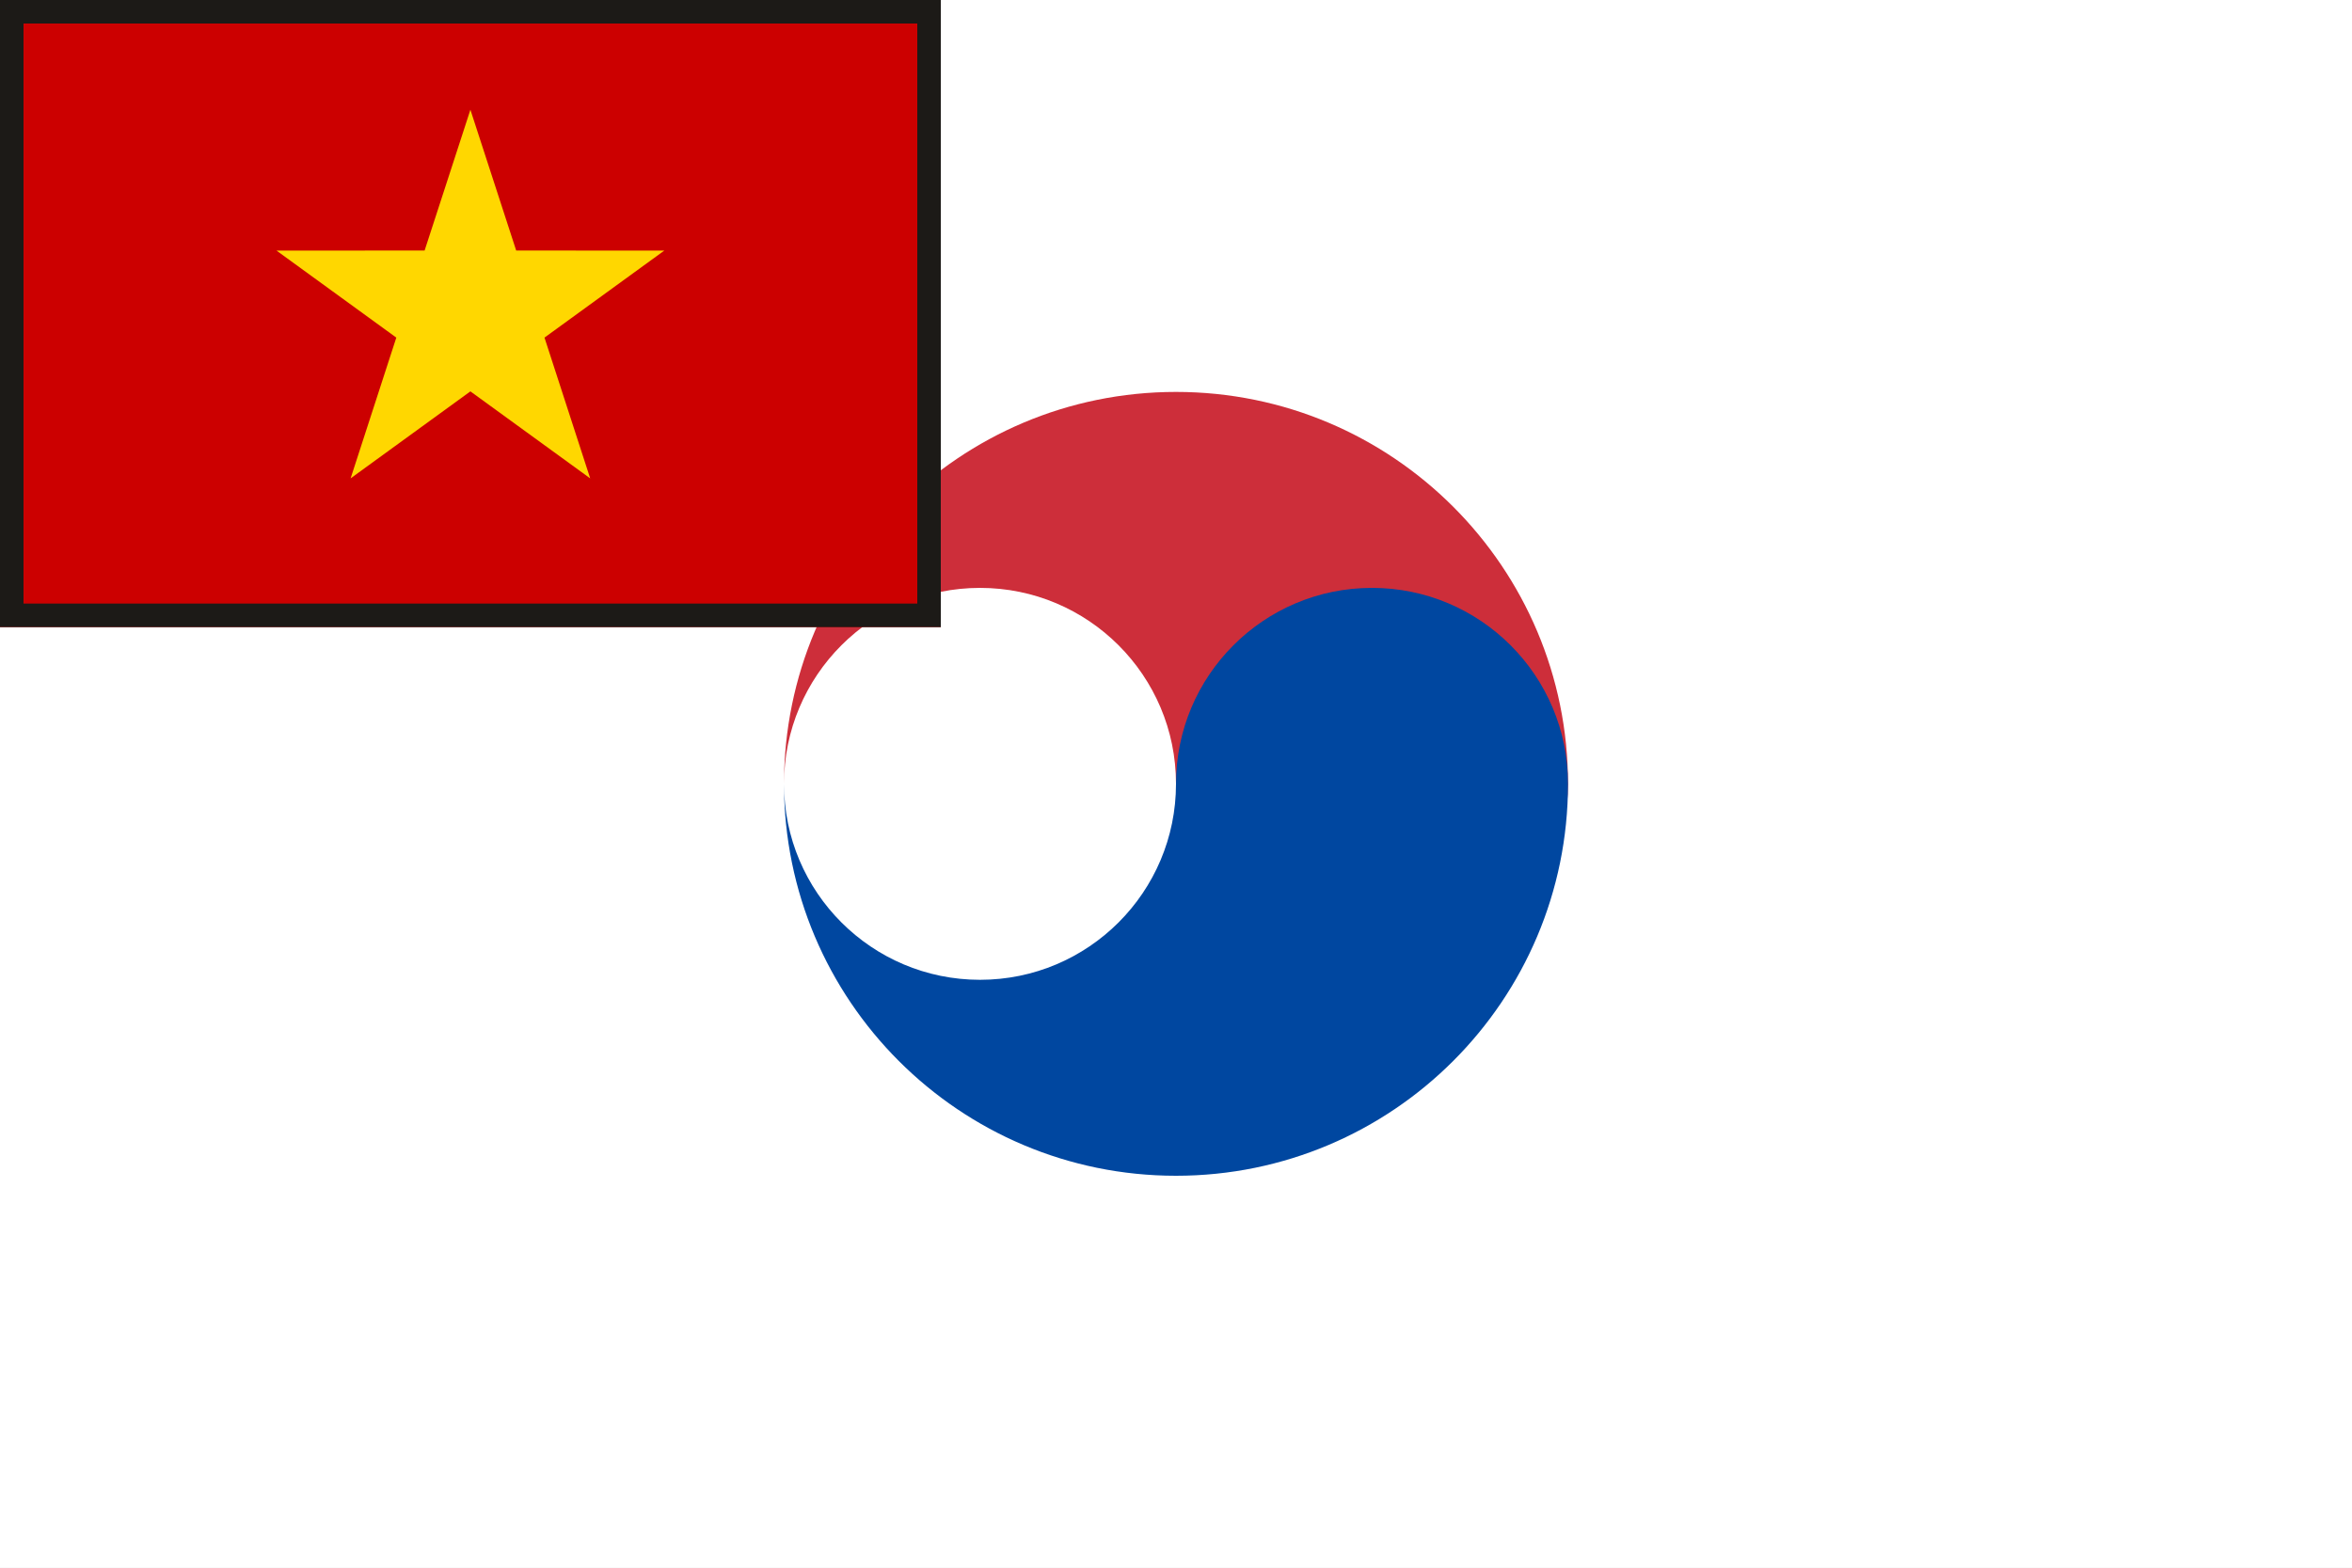
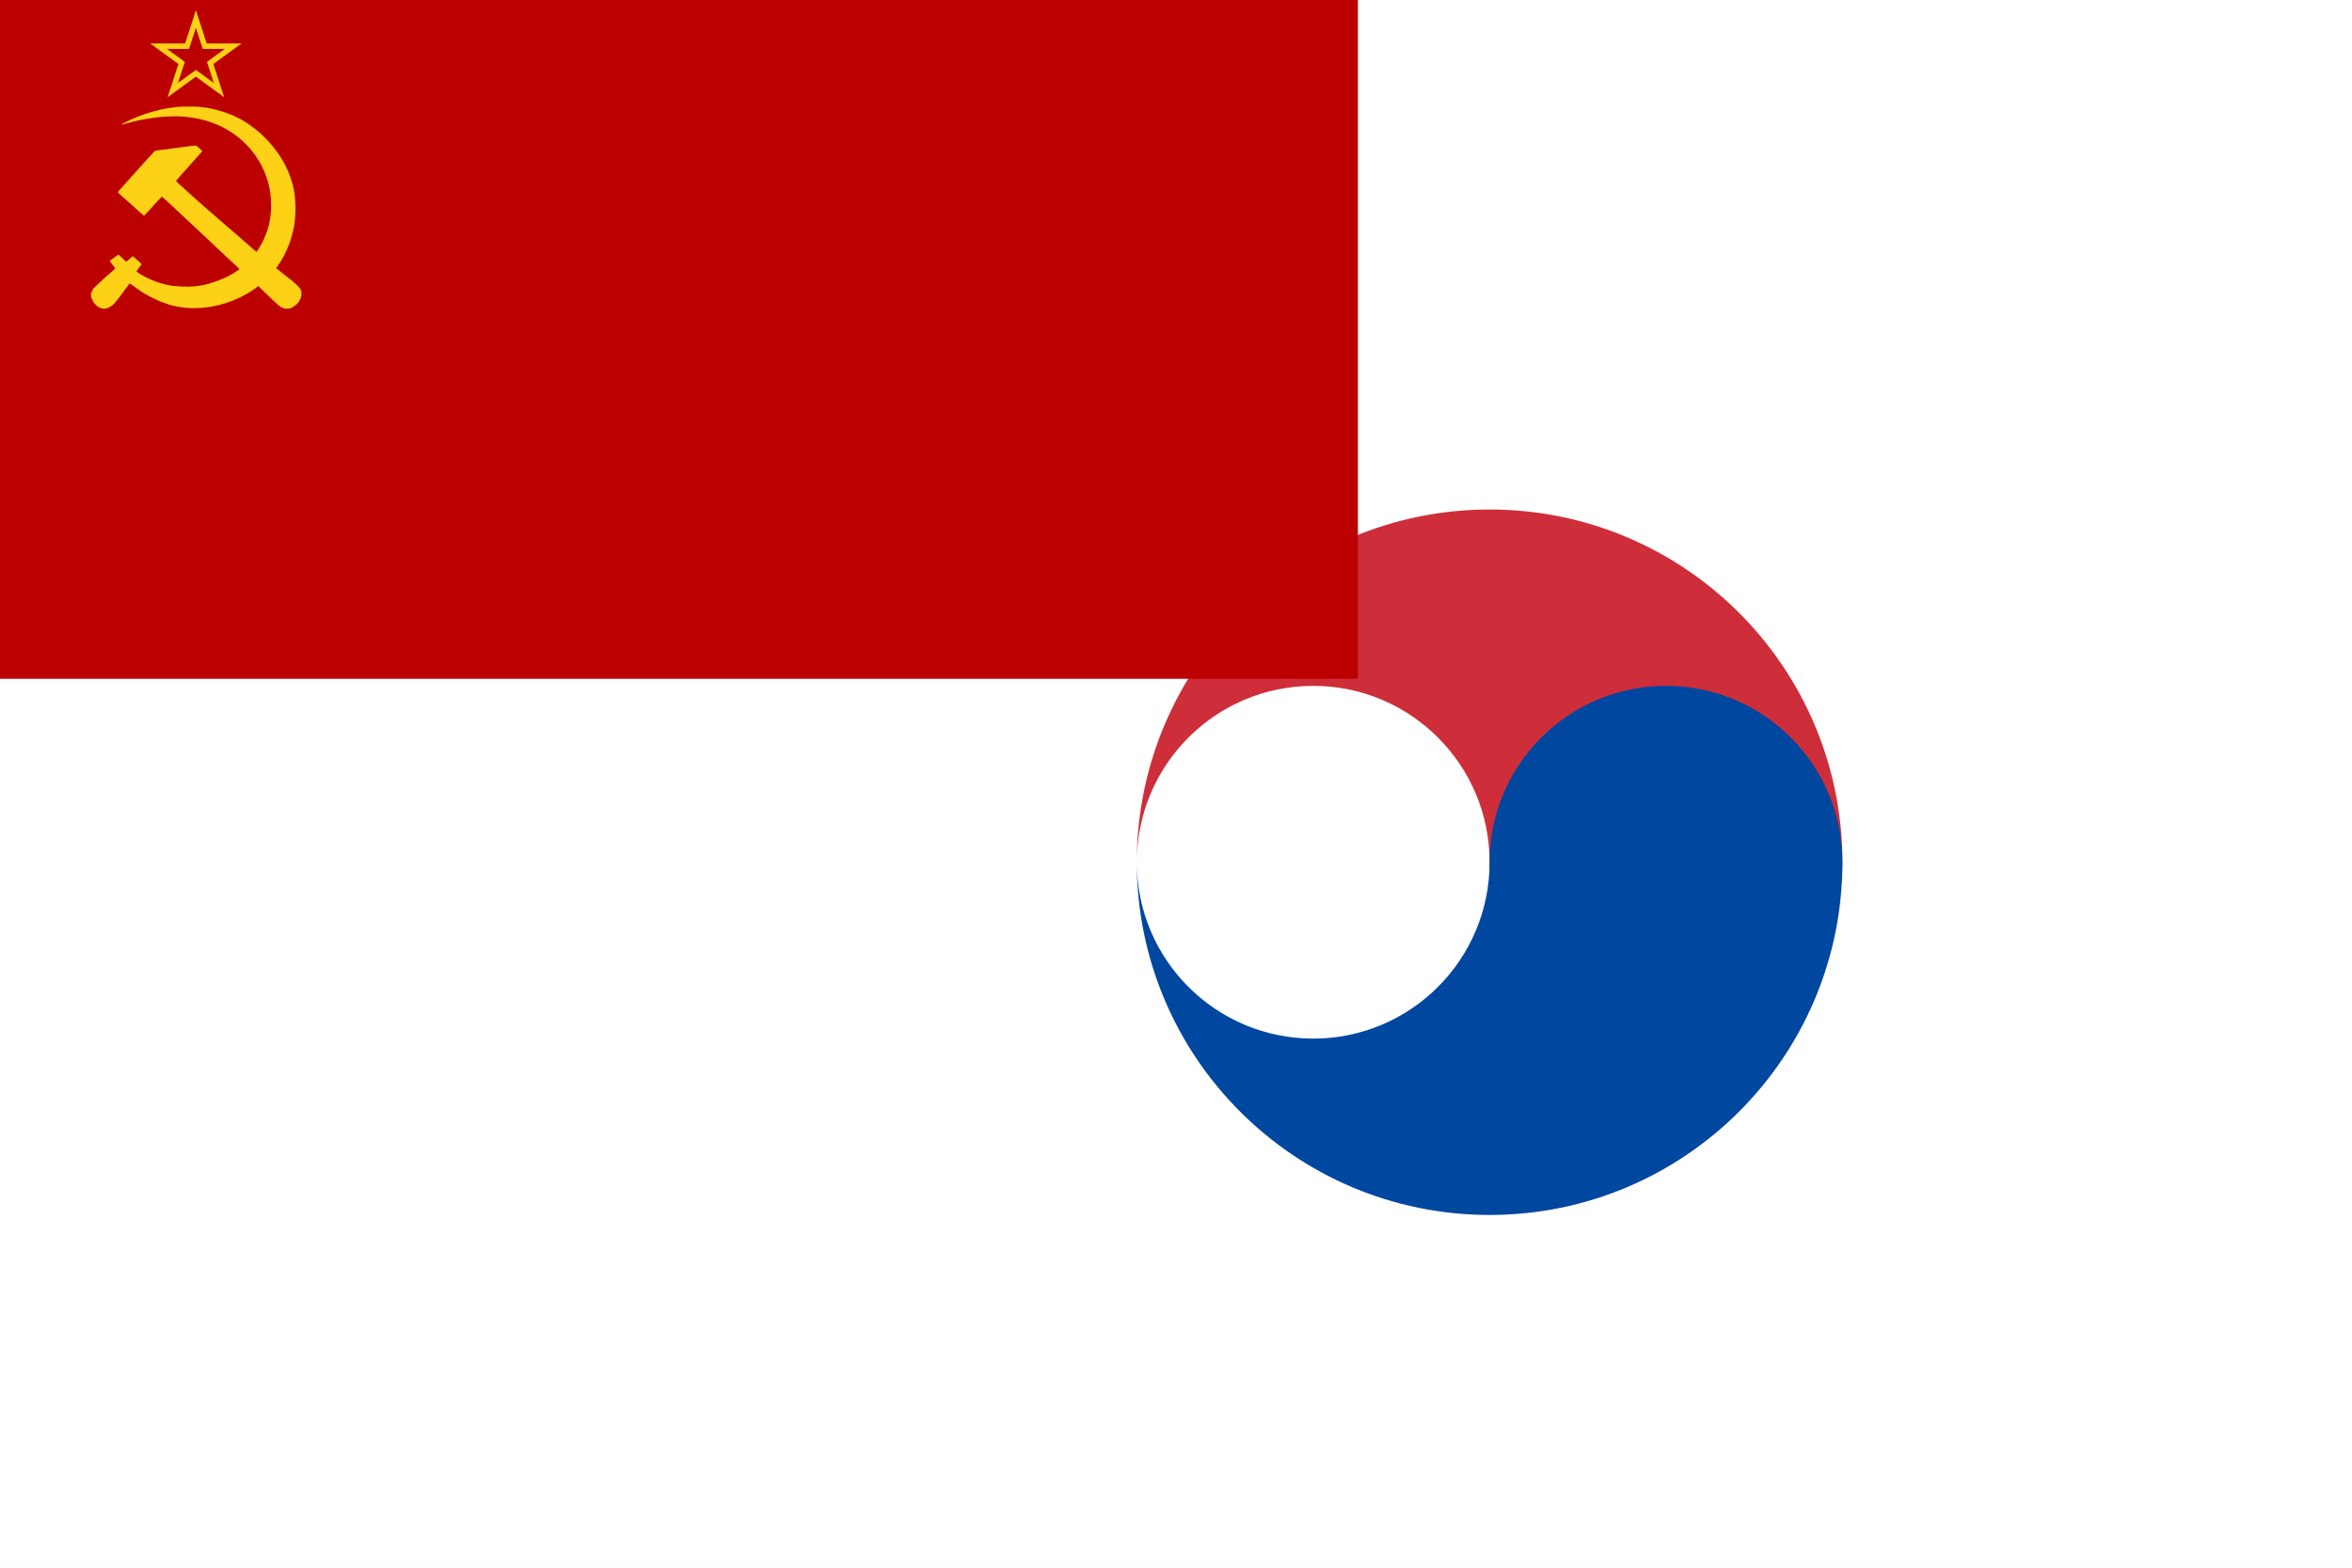
<svg xmlns="http://www.w3.org/2000/svg" width="300" height="200" viewBox="0 0 300 200">
  <rect width="300" height="200" fill="#ffffff" />
-   <path d="M100,100 a50,50 0 0,1 100,0 a25,25 0 0,1 -50,0 a25,25 0 0,0 -50,0" fill="#cd2e3a" />
-   <path d="M100,100 a50,50 0 0,0 100,0 a25,25 0 0,0 -50,0 a25,25 0 0,1 -50,0" fill="#0047a0" />
-   <rect width="120" height="80" fill="#cc0000" />
-   <polygon points="60.00,14.00 65.84,31.96 84.73,31.97 69.45,43.07 75.28,61.03 60.00,49.93 44.72,61.03 50.55,43.07 35.27,31.97 54.16,31.96" fill="#ffd700" />
-   <rect x="1.5" y="1.5" width="117" height="77" fill="none" stroke="#1c1a17" stroke-width="3" />
+   <path d="M145,110 a45,45 0 0,1 90,0 a22.5,22.5 0 0,1 -45,0 a22.5,22.5 0 0,0 -45,0" fill="#cd2e3a" />
+   <path d="M145,110 a45,45 0 0,0 90,0 a22.5,22.5 0 0,0 -45,0 a22.5,22.5 0 0,1 -45,0" fill="#0047a0" />
+   <svg viewBox="0 0 1000.0 500.0" id="svg4" preserveAspectRatio="xMidYMid meet" version="1.1" xml:space="preserve" x="0.000" y="0.000" width="173.205" height="86.603">
+     <defs id="defs4" />
+     <rect width="1000" height="500" ry="0" rx="0" fill="#bc0000" id="rect1" />
+     <g id="g4" transform="matrix(0.9785763,0,0,0.9788714,-21.09851,-3.937907)">
+       <path d="m 168.978,24.988 5.143,15.829 h 16.644 l -13.466,9.783 5.143,15.829 -13.465,-9.783 -13.465,9.783 5.143,-15.829 -13.466,-9.783 h 16.644 z" fill="none" stroke="#fcd116" stroke-width="8.2" id="path3" />
+       <path d="m 168.978,24.988 5.143,15.829 h 16.644 l -13.466,9.783 5.143,15.829 -13.465,-9.783 -13.465,9.783 5.143,-15.829 -13.466,-9.783 h 16.644 z" fill="#bc0000" id="path4" />
+     </g>
+     <path d="m 134.193,78.559 c -1.251,0.049 -2.367,0.108 -2.48,0.132 -0.113,0.024 -0.881,0.106 -1.707,0.184 -2.04,0.192 -4.252,0.488 -7.825,1.047 -1.707,0.267 -2.2,0.373 -4.751,1.02 -5.307,1.346 -7.371,1.919 -9.098,2.526 -0.51,0.179 -1.604,0.557 -2.43,0.84 -1.454,0.497 -3.053,1.071 -4.646,1.666 -1.294,0.484 -5.414,2.33 -7.406,3.319 -1.916,0.951 -4.249,2.207 -4.432,2.386 -0.161,0.157 -0.03,0.202 0.328,0.114 0.89,-0.22 4.165,-1.083 5.187,-1.367 5.463,-1.517 9.217,-2.288 16.488,-3.384 0.634,-0.096 1.656,-0.252 2.271,-0.348 0.962,-0.15 2.45,-0.333 4.856,-0.597 3.079,-0.339 11.255,-0.534 14.576,-0.349 1.769,0.099 4.768,0.395 6.487,0.64 0.807,0.115 1.829,0.257 2.271,0.316 0.442,0.059 1.306,0.201 1.921,0.316 0.615,0.115 1.542,0.288 2.061,0.384 0.973,0.181 4.4,1.019 5.449,1.334 3.466,1.039 6.882,2.294 9.606,3.531 0.576,0.262 1.284,0.579 1.572,0.704 1.889,0.823 6.604,3.519 8.758,5.008 0.34,0.235 0.72,0.491 0.844,0.568 1.173,0.732 4.485,3.387 6.451,5.173 1.078,0.979 4.581,4.536 5.474,5.559 0.762,0.873 2.761,3.451 3.723,4.805 1.633,2.296 3.281,4.926 4.482,7.154 0.607,1.126 2.22,4.483 2.441,5.083 0.086,0.233 0.361,0.928 0.61,1.545 0.442,1.093 1.462,3.961 1.832,5.152 0.284,0.914 0.94,3.401 1.09,4.129 0.236,1.146 0.683,3.934 0.835,5.203 0.081,0.675 0.208,1.642 0.283,2.15 0.177,1.198 0.266,3.08 0.32,6.758 0.036,2.465 0.025,3.163 -0.067,4.033 -0.061,0.579 -0.128,1.305 -0.149,1.613 -0.046,0.679 -0.334,3.008 -0.567,4.599 -0.254,1.728 -0.625,3.522 -0.984,4.756 -0.176,0.603 -0.455,1.589 -0.621,2.19 -0.509,1.848 -1.692,4.986 -2.819,7.481 -1.323,2.928 -2.112,4.399 -3.692,6.888 -1.075,1.692 -1.749,2.669 -1.842,2.669 -0.093,0 -1.202,-0.906 -2.327,-1.902 -0.497,-0.439 -1.355,-1.184 -1.908,-1.655 -0.553,-0.471 -1.53,-1.327 -2.171,-1.902 -1.638,-1.47 -3.747,-3.322 -5.595,-4.913 -3.323,-2.86 -3.824,-3.292 -4.651,-4.007 -0.469,-0.405 -1.429,-1.226 -2.134,-1.824 -1.176,-0.997 -6.601,-5.738 -8.172,-7.142 -0.365,-0.326 -1.198,-1.042 -1.851,-1.592 -0.653,-0.549 -1.534,-1.31 -1.957,-1.691 -0.423,-0.381 -1.286,-1.134 -1.917,-1.674 -0.631,-0.54 -1.621,-1.393 -2.2,-1.896 -0.579,-0.503 -1.461,-1.26 -1.961,-1.683 -1.325,-1.122 -4.681,-4.077 -6.245,-5.499 -0.745,-0.677 -1.704,-1.545 -2.131,-1.929 -0.427,-0.383 -1.371,-1.235 -2.099,-1.894 -0.728,-0.658 -1.718,-1.543 -2.201,-1.966 -0.483,-0.423 -1.361,-1.222 -1.952,-1.775 -0.591,-0.553 -1.44,-1.327 -1.886,-1.72 -3.235,-2.847 -5.947,-5.375 -5.947,-5.542 0,-0.032 0.7,-0.851 1.554,-1.818 0.855,-0.968 1.68,-1.906 1.834,-2.084 0.154,-0.179 0.927,-1.05 1.718,-1.935 1.433,-1.604 2.575,-2.888 5.013,-5.636 1.891,-2.132 2.797,-3.149 3.193,-3.583 0.194,-0.213 0.837,-0.94 1.429,-1.615 0.592,-0.675 1.234,-1.402 1.429,-1.615 0.194,-0.213 0.667,-0.747 1.052,-1.187 0.384,-0.44 0.916,-1.038 1.181,-1.33 0.547,-0.601 1.019,-1.186 1.019,-1.264 0,-0.058 -1.377,-1.306 -2.303,-2.086 -0.328,-0.276 -0.989,-0.836 -1.469,-1.243 -0.48,-0.407 -0.922,-0.741 -0.981,-0.742 -0.059,0 -0.483,0.046 -0.943,0.106 -0.46,0.06 -1.26,0.153 -1.779,0.207 -1.609,0.169 -2.228,0.243 -3.528,0.421 -1.938,0.265 -4.921,0.661 -5.31,0.705 -0.192,0.021 -0.931,0.117 -1.642,0.212 -2.276,0.305 -2.821,0.376 -3.214,0.417 -0.211,0.022 -0.824,0.102 -1.362,0.176 -3.065,0.426 -4.727,0.651 -5.659,0.768 -0.576,0.072 -1.378,0.182 -1.782,0.243 -1.009,0.154 -2.715,0.367 -3.388,0.423 -0.307,0.026 -0.779,0.095 -1.048,0.155 -0.476,0.105 -0.504,0.123 -1.077,0.714 -0.708,0.729 -3.12,3.37 -6.546,7.167 -1.414,1.567 -4.178,4.643 -4.502,5.011 -0.137,0.155 -0.875,0.976 -1.642,1.825 -0.766,0.849 -1.787,1.985 -2.267,2.525 -0.48,0.54 -1.331,1.487 -1.892,2.104 -0.56,0.617 -1.441,1.599 -1.956,2.182 -0.516,0.583 -1.362,1.53 -1.881,2.104 -0.519,0.575 -1.289,1.437 -1.712,1.916 -0.422,0.479 -1.21,1.363 -1.751,1.964 -1.819,2.023 -2.615,2.963 -2.615,3.087 0,0.127 1.159,1.222 3.427,3.237 0.713,0.633 2.552,2.276 4.087,3.649 5.116,4.579 6.84,6.118 8.555,7.638 0.936,0.829 1.92,1.707 2.188,1.95 0.713,0.648 0.928,0.799 1.107,0.773 0.151,-0.022 1.3,-1.228 3.726,-3.913 1.976,-2.186 5.059,-5.575 6.704,-7.367 1.357,-1.479 2.561,-2.736 2.618,-2.736 0.146,0 5.1,4.462 7.827,7.049 0.366,0.347 1.23,1.152 1.92,1.789 1.362,1.256 3.285,3.057 4.229,3.959 0.327,0.312 1.286,1.214 2.131,2.003 0.845,0.79 1.899,1.784 2.34,2.208 0.722,0.694 3.56,3.346 8.033,7.506 0.871,0.81 2.19,2.041 2.93,2.736 0.741,0.694 1.619,1.513 1.951,1.818 0.642,0.59 3.464,3.252 4.691,4.425 0.404,0.386 1.472,1.396 2.374,2.244 0.902,0.848 2.224,2.095 2.937,2.77 0.713,0.675 1.955,1.843 2.76,2.595 2.888,2.701 3.571,3.343 4.331,4.068 1.027,0.98 2.416,2.275 3.315,3.09 0.402,0.365 1.315,1.215 2.029,1.89 0.714,0.675 1.792,1.682 2.395,2.238 l 1.097,1.011 -0.472,0.344 c -1.717,1.251 -3.963,2.687 -5.816,3.717 -2.161,1.202 -3.09,1.68 -4.192,2.158 -0.519,0.225 -1.434,0.63 -2.034,0.9 -0.6,0.27 -1.763,0.751 -2.585,1.067 -5.918,2.282 -10.555,3.547 -15.187,4.142 -0.922,0.118 -1.897,0.244 -2.166,0.278 -2.117,0.271 -7.389,0.421 -9.948,0.283 -2.115,-0.114 -5.728,-0.405 -6.679,-0.538 -1.657,-0.231 -3.357,-0.543 -4.96,-0.91 -0.922,-0.211 -1.834,-0.419 -2.026,-0.462 -0.824,-0.184 -3.531,-1.006 -5.038,-1.53 -2.013,-0.7 -5.538,-2.201 -7.503,-3.193 -1.002,-0.506 -4.066,-2.215 -4.738,-2.642 -0.939,-0.597 -2.188,-1.495 -2.425,-1.743 l -0.198,-0.208 0.755,-1.129 c 0.415,-0.621 0.959,-1.371 1.208,-1.666 0.826,-0.98 1.555,-1.909 1.667,-2.126 0.061,-0.118 0.093,-0.282 0.073,-0.365 -0.076,-0.303 -1.63,-1.778 -4.562,-4.328 -1.542,-1.342 -1.766,-1.502 -2.004,-1.439 -0.082,0.022 -0.448,0.313 -0.813,0.647 -0.365,0.334 -1.167,1.05 -1.782,1.592 -0.615,0.542 -1.296,1.153 -1.514,1.358 -0.218,0.205 -0.438,0.373 -0.489,0.373 -0.11,0 -1.438,-1.202 -3.376,-3.054 -2.53,-2.419 -2.356,-2.29 -2.761,-2.052 -0.152,0.089 -1.07,0.764 -2.041,1.5 -0.971,0.736 -2.158,1.611 -2.639,1.944 -0.886,0.615 -1.397,1.053 -1.397,1.198 0,0.044 0.543,0.758 1.207,1.588 1.308,1.634 2.843,3.703 2.844,3.834 9e-4,0.083 -1.844,1.8 -2.478,2.306 -0.33,0.263 -0.68,0.564 -3.006,2.584 -2.12,1.841 -5.709,5.148 -7.964,7.339 -0.576,0.56 -1.281,1.223 -1.565,1.473 -1.102,0.97 -1.696,1.862 -2.444,3.67 -0.384,0.928 -0.457,1.402 -0.399,2.583 0.057,1.158 0.271,1.861 1.023,3.363 1.167,2.331 2.576,3.894 4.635,5.143 1.636,0.992 3.434,1.361 5.162,1.058 1.844,-0.323 4.442,-1.767 5.89,-3.273 0.78,-0.812 2.163,-2.447 3.104,-3.671 0.475,-0.617 1.278,-1.659 1.784,-2.315 0.507,-0.656 1.195,-1.584 1.53,-2.062 1.252,-1.789 5.005,-6.808 5.272,-7.051 0.194,-0.176 0.362,-0.098 1.194,0.555 1.07,0.839 5.524,4.023 6.777,4.845 2.129,1.396 2.894,1.875 3.808,2.381 0.5,0.277 1.474,0.82 2.166,1.206 1.939,1.083 6.969,3.498 8.836,4.243 1.266,0.505 4.437,1.626 5.975,2.112 2.202,0.696 1.717,0.57 5.135,1.337 0.596,0.134 1.507,0.308 2.026,0.387 0.519,0.079 1.43,0.221 2.026,0.316 0.596,0.095 1.319,0.193 1.607,0.218 0.288,0.025 0.854,0.089 1.258,0.142 0.728,0.095 1.749,0.171 4.297,0.318 2.425,0.14 8.297,-0.111 10.681,-0.457 0.389,-0.057 1.334,-0.184 2.1,-0.284 0.766,-0.1 1.599,-0.225 1.851,-0.278 0.252,-0.053 1.103,-0.211 1.891,-0.351 3.097,-0.552 6.509,-1.418 9.397,-2.385 3.864,-1.295 6.326,-2.264 9.397,-3.699 3.363,-1.572 5.903,-2.969 9.012,-4.958 1.887,-1.206 2.259,-1.465 4.178,-2.899 0.665,-0.497 1.237,-0.894 1.271,-0.881 0.146,0.052 3.207,3.002 6.359,6.129 7.929,7.866 9.791,9.394 12.435,10.203 0.663,0.203 0.844,0.228 1.897,0.26 1.242,0.038 2.192,-0.068 2.944,-0.328 0.601,-0.208 1.571,-0.727 2.459,-1.317 2.716,-1.802 4.281,-3.792 5.175,-6.574 0.385,-1.2 0.48,-1.982 0.414,-3.406 -0.053,-1.146 -0.188,-1.671 -0.668,-2.594 -0.946,-1.821 -3.412,-4.155 -8.973,-8.488 -5.265,-4.103 -8.98,-7.047 -8.987,-7.12 0,-0.024 0.434,-0.649 0.97,-1.389 1.486,-2.051 2.886,-4.275 4.07,-6.465 0.334,-0.617 0.758,-1.391 0.943,-1.718 0.335,-0.594 0.72,-1.391 1.222,-2.525 0.145,-0.328 0.475,-1.069 0.733,-1.647 0.752,-1.685 1.902,-4.6 2.338,-5.928 0.652,-1.985 1.804,-6.007 2.099,-7.33 0.415,-1.859 0.792,-3.665 0.908,-4.349 0.182,-1.068 0.473,-3.458 0.561,-4.594 0.04,-0.521 0.119,-1.357 0.175,-1.859 0.174,-1.561 0.263,-4.407 0.219,-7.084 -0.129,-8.043 -1.048,-14.036 -3.109,-20.278 -0.705,-2.135 -1.667,-4.782 -2.164,-5.955 -0.561,-1.323 -1.962,-4.238 -2.723,-5.666 -0.847,-1.589 -1.129,-2.073 -2.723,-4.674 -1.869,-3.05 -5.553,-7.954 -8.153,-10.854 -1.445,-1.611 -5.025,-5.253 -6.36,-6.471 -1.948,-1.776 -4.942,-4.215 -7.231,-5.889 -3.469,-2.538 -6.548,-4.406 -10.317,-6.259 -2.613,-1.284 -2.659,-1.306 -4.711,-2.159 -1.352,-0.562 -2.042,-0.817 -4.779,-1.762 -1.662,-0.574 -4.347,-1.396 -5.275,-1.615 -0.365,-0.086 -1.245,-0.308 -1.956,-0.493 -0.711,-0.185 -1.528,-0.386 -1.816,-0.445 -0.939,-0.194 -3.514,-0.661 -4.087,-0.741 -2.369,-0.33 -3.976,-0.524 -5.659,-0.682 -1.812,-0.171 -2.254,-0.185 -6.008,-0.201 -2.364,-0.01 -5,0.02 -6.327,0.072" stroke="none" fill="#000000" fill-rule="evenodd" id="path1" style="stroke-width:0.07;fill:#fcd116;fill-opacity:1" />
+   </svg>
</svg>
